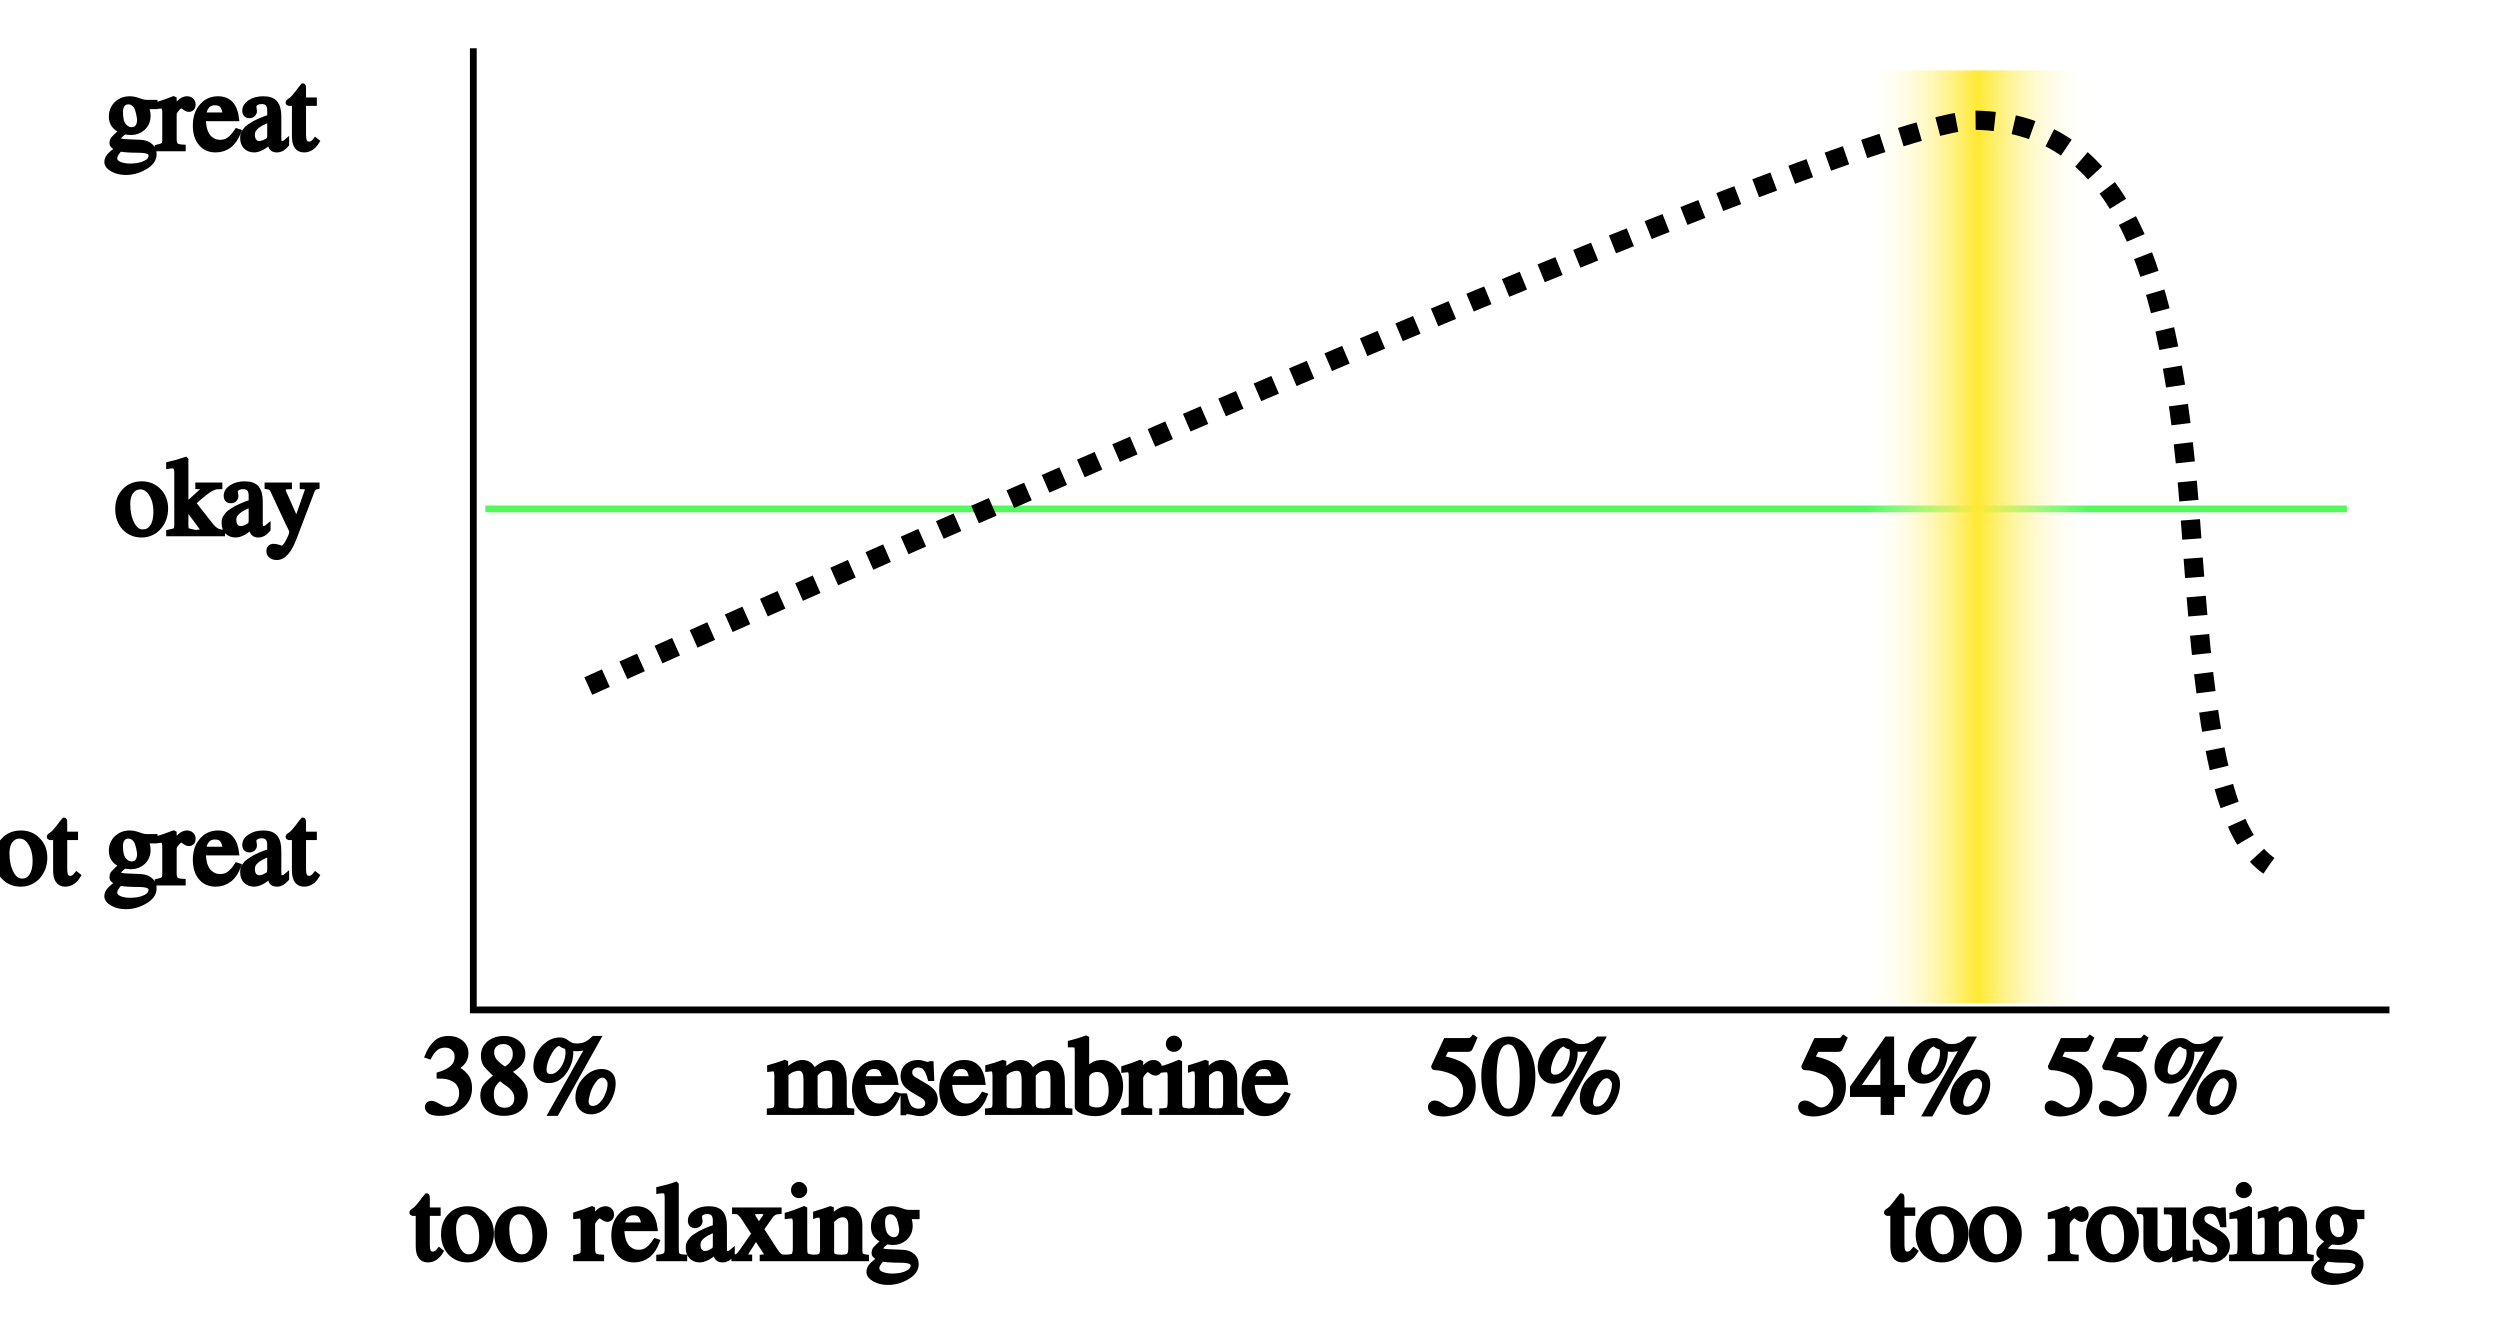
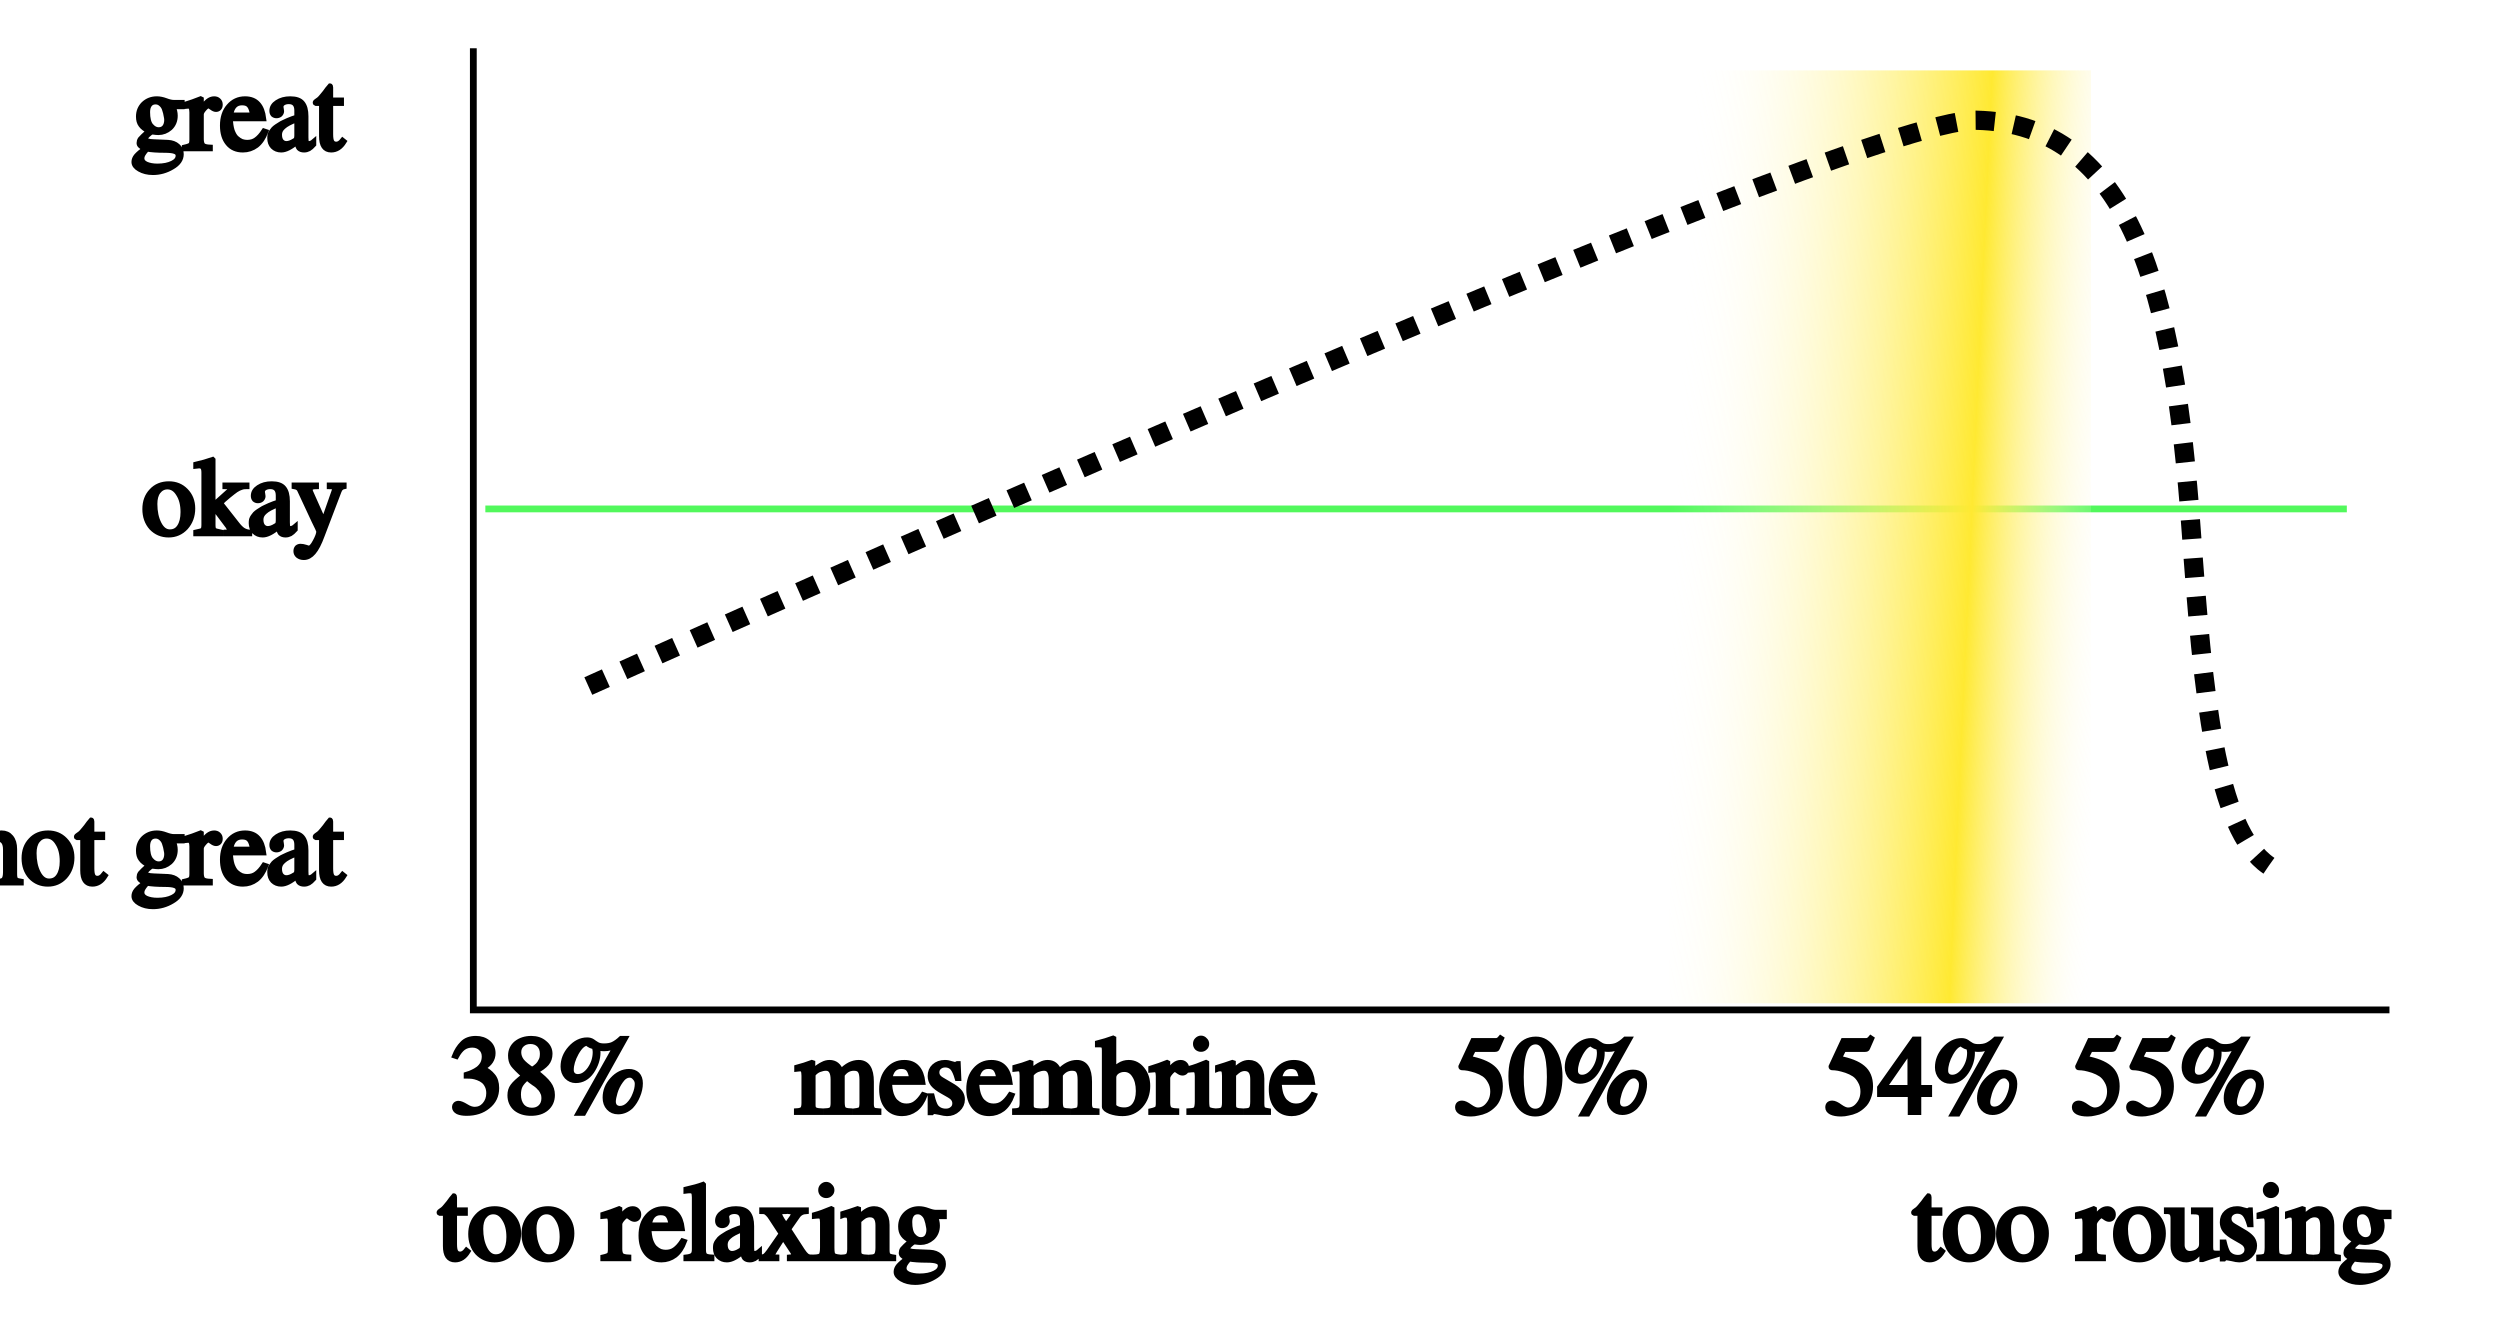
<svg xmlns="http://www.w3.org/2000/svg" xmlns:xlink="http://www.w3.org/1999/xlink" width="130mm" height="69mm" viewBox="0 0 130 69" version="1.1" id="svg5">
  <defs id="defs2">
    <linearGradient id="linearGradient1129">
      <stop style="stop-color:#ffffff;stop-opacity:0;" offset="0" id="stop1125" />
-       <stop style="stop-color:#ffe932;stop-opacity:1;" offset="0.5" id="stop1133" />
+       <stop style="stop-color:#ffe932;stop-opacity:1;" offset="0.679" id="stop1133" />
      <stop style="stop-color:#ffffff;stop-opacity:0;" offset="1" id="stop1127" />
    </linearGradient>
-     <linearGradient xlink:href="#linearGradient1129" id="linearGradient1131" x1="112.179" y1="131.035" x2="123.95" y2="131.035" gradientUnits="userSpaceOnUse" gradientTransform="translate(4.43628)" />
+     <linearGradient xlink:href="#linearGradient1129" id="linearGradient1131" x1="112.179" y1="131.035" x2="124.564" y2="131.343" gradientUnits="userSpaceOnUse" gradientTransform="matrix(1.861424,0,0,1,-121.9936,-103.1199)" />
  </defs>
  <g id="layer1">
-     <g id="g1314" transform="translate(-19.65632,-103.1199)">
-       <path style="font-variation-settings:normal;opacity:1;vector-effect:none;fill:none;fill-opacity:1;fill-rule:evenodd;stroke:#52f85c;stroke-width:0.353;stroke-linecap:butt;stroke-linejoin:miter;stroke-miterlimit:4;stroke-dasharray:none;stroke-dashoffset:0;stroke-opacity:1;stop-color:#000000;stop-opacity:1" d="M 44.894,129.583 H 141.691" id="path492" />
-       <text xml:space="preserve" style="font-size:5.644px;line-height:4.571px;font-family:FreeSerif;-inkscape-font-specification:'FreeSerif, Normal';text-align:center;text-decoration:none;text-decoration-line:none;text-decoration-color:#000000;letter-spacing:0px;word-spacing:0px;text-anchor:middle;fill:#000000;stroke:#000000;stroke-width:0.265px;stroke-linecap:butt;stroke-linejoin:miter;stroke-opacity:1;stop-color:#000000" x="78.099" y="160.962" id="text236">
-         <tspan id="tspan234" style="stroke-width:0.265px" x="78.099" y="160.962">mesembrine</tspan>
-       </text>
-       <text xml:space="preserve" style="font-size:5.644px;line-height:4.571px;font-family:FreeSerif;-inkscape-font-specification:'FreeSerif, Normal';text-align:center;text-decoration:none;text-decoration-line:none;text-decoration-color:#000000;letter-spacing:0px;word-spacing:0px;text-anchor:middle;fill:#000000;stroke:#000000;stroke-width:0.265px;stroke-linecap:butt;stroke-linejoin:miter;stroke-opacity:1;stop-color:#000000" x="59.134" y="168.569" id="text290">
-         <tspan id="tspan288" style="stroke-width:0.265px" x="59.134" y="168.569">too relaxing</tspan>
-       </text>
-       <text xml:space="preserve" style="font-size:5.644px;line-height:4.571px;font-family:FreeSerif;-inkscape-font-specification:'FreeSerif, Normal';text-align:center;text-decoration:none;text-decoration-line:none;text-decoration-color:#000000;letter-spacing:0px;word-spacing:0px;text-anchor:middle;fill:#000000;stroke:#000000;stroke-width:0.265px;stroke-linecap:butt;stroke-linejoin:miter;stroke-opacity:1;stop-color:#000000" x="135.036" y="168.569" id="text294">
-         <tspan id="tspan292" style="stroke-width:0.265px" x="135.036" y="168.569">too rousing</tspan>
-       </text>
-       <rect style="fill:url(#linearGradient1131);fill-opacity:1;stroke:none;stroke-width:0.353;stroke-linecap:round;stroke-dashoffset:2.935;stroke-opacity:1" id="rect1100" width="11.771" height="48.508" x="116.616" y="106.781" />
-       <text xml:space="preserve" style="font-size:5.644px;line-height:4.571px;font-family:FreeSerif;-inkscape-font-specification:'FreeSerif, Normal';text-align:center;text-decoration:none;text-decoration-line:none;text-decoration-color:#000000;letter-spacing:0px;word-spacing:0px;text-anchor:middle;fill:#000000;stroke:#000000;stroke-width:0.265px;stroke-linecap:butt;stroke-linejoin:miter;stroke-opacity:1;stop-color:#000000" x="35.58" y="110.851" id="text410">
-         <tspan id="tspan408" style="stroke-width:0.265px" x="35.58" y="110.851">great</tspan>
-       </text>
-       <text xml:space="preserve" style="font-size:5.644px;line-height:4.571px;font-family:FreeSerif;-inkscape-font-specification:'FreeSerif, Normal';text-align:center;text-decoration:none;text-decoration-line:none;text-decoration-color:#000000;letter-spacing:0px;word-spacing:0px;text-anchor:middle;fill:#000000;stroke:#000000;stroke-width:0.265px;stroke-linecap:butt;stroke-linejoin:miter;stroke-opacity:1;stop-color:#000000" x="35.845" y="130.873" id="text414">
-         <tspan id="tspan412" style="stroke-width:0.265px" x="35.845" y="130.873">okay</tspan>
-       </text>
-       <text xml:space="preserve" style="font-size:5.644px;line-height:4.571px;font-family:FreeSerif;-inkscape-font-specification:'FreeSerif, Normal';text-align:center;text-decoration:none;text-decoration-line:none;text-decoration-color:#000000;letter-spacing:0px;word-spacing:0px;text-anchor:middle;fill:#000000;stroke:#000000;stroke-width:0.265px;stroke-linecap:butt;stroke-linejoin:miter;stroke-opacity:1;stop-color:#000000" x="31.332" y="149.031" id="text418">
-         <tspan id="tspan416" style="stroke-width:0.265px" x="31.332" y="149.031">not great</tspan>
-       </text>
-       <path style="font-variation-settings:normal;opacity:1;vector-effect:none;fill:none;fill-opacity:1;fill-rule:evenodd;stroke:#000000;stroke-width:0.353;stroke-linecap:butt;stroke-linejoin:miter;stroke-miterlimit:4;stroke-dasharray:none;stroke-dashoffset:0;stroke-opacity:1;stop-color:#000000;stop-opacity:1" d="m 44.269,105.63 v 50.005 h 99.639" id="path474" />
-       <text xml:space="preserve" style="font-size:5.644px;line-height:4.571px;font-family:FreeSerif;-inkscape-font-specification:'FreeSerif, Normal';text-align:center;text-decoration:none;text-decoration-line:none;text-decoration-color:#000000;letter-spacing:0px;word-spacing:0px;text-anchor:middle;fill:#000000;stroke:#000000;stroke-width:0.265px;stroke-linecap:butt;stroke-linejoin:miter;stroke-opacity:1;stop-color:#000000" x="51.65" y="160.931" id="text478">
-         <tspan id="tspan476" style="stroke-width:0.265px" x="51.65" y="160.931">38%</tspan>
-       </text>
-       <text xml:space="preserve" style="font-size:5.644px;line-height:4.571px;font-family:FreeSerif;-inkscape-font-specification:'FreeSerif, Normal';text-align:center;text-decoration:none;text-decoration-line:none;text-decoration-color:#000000;letter-spacing:0px;word-spacing:0px;text-anchor:middle;fill:#000000;stroke:#000000;stroke-width:0.265px;stroke-linecap:butt;stroke-linejoin:miter;stroke-opacity:1;stop-color:#000000" x="135.945" y="160.965" id="text482">
-         <tspan id="tspan480" style="stroke-width:0.265px" x="135.945" y="160.965">55%</tspan>
-       </text>
-       <text xml:space="preserve" style="font-size:5.644px;line-height:4.571px;font-family:FreeSerif;-inkscape-font-specification:'FreeSerif, Normal';text-align:center;text-decoration:none;text-decoration-line:none;text-decoration-color:#000000;letter-spacing:0px;word-spacing:0px;text-anchor:middle;fill:#000000;stroke:#000000;stroke-width:0.265px;stroke-linecap:butt;stroke-linejoin:miter;stroke-opacity:1;stop-color:#000000" x="123.122" y="160.965" id="text486">
-         <tspan id="tspan484" style="stroke-width:0.265px" x="123.122" y="160.965">54%</tspan>
-       </text>
-       <text xml:space="preserve" style="font-size:5.644px;line-height:4.571px;font-family:FreeSerif;-inkscape-font-specification:'FreeSerif, Normal';text-align:center;text-decoration:none;text-decoration-line:none;text-decoration-color:#000000;letter-spacing:0px;word-spacing:0px;text-anchor:middle;fill:#000000;stroke:#000000;stroke-width:0.265px;stroke-linecap:butt;stroke-linejoin:miter;stroke-opacity:1;stop-color:#000000" x="103.873" y="160.965" id="text490">
-         <tspan id="tspan488" style="stroke-width:0.265px" x="103.873" y="160.965">50%</tspan>
-       </text>
-       <path style="font-variation-settings:normal;opacity:1;fill:none;fill-opacity:1;fill-rule:evenodd;stroke:#000000;stroke-width:1;stroke-linecap:butt;stroke-linejoin:miter;stroke-miterlimit:4;stroke-dasharray:1, 1;stroke-dashoffset:0;stroke-opacity:1;stop-color:#000000;stop-opacity:1" d="m 50.248,138.794 c 0,0 65.558,-29.566 72.167,-29.422 8.049,0.176 10.3,8.911 11.183,21.327 0.6,8.435 1.263,15.563 4.038,17.438" id="path1140" />
-     </g>
+     <path style="font-variation-settings:normal;vector-effect:none;fill:none;fill-opacity:1;fill-rule:evenodd;stroke:#52f85c;stroke-width:0.353;stroke-linecap:butt;stroke-linejoin:miter;stroke-miterlimit:4;stroke-dasharray:none;stroke-dashoffset:0;stroke-opacity:1;stop-color:#000000" d="m 25.238,26.464 h 96.797" id="path492" />
+     <text xml:space="preserve" style="font-size:5.644px;line-height:4.571px;font-family:FreeSerif;-inkscape-font-specification:'FreeSerif, Normal';text-align:center;text-decoration:none;text-decoration-line:none;text-decoration-color:#000000;letter-spacing:0px;word-spacing:0px;text-anchor:middle;fill:#000000;stroke:#000000;stroke-width:0.265px;stroke-linecap:butt;stroke-linejoin:miter;stroke-opacity:1;stop-color:#000000" x="58.443" y="57.843" id="text236">
+       <tspan id="tspan234" style="stroke-width:0.265px" x="58.443" y="57.843">mesembrine</tspan>
+     </text>
+     <text xml:space="preserve" style="font-size:5.644px;line-height:4.571px;font-family:FreeSerif;-inkscape-font-specification:'FreeSerif, Normal';text-align:center;text-decoration:none;text-decoration-line:none;text-decoration-color:#000000;letter-spacing:0px;word-spacing:0px;text-anchor:middle;fill:#000000;stroke:#000000;stroke-width:0.265px;stroke-linecap:butt;stroke-linejoin:miter;stroke-opacity:1;stop-color:#000000" x="39.478" y="65.449" id="text290">
+       <tspan id="tspan288" style="stroke-width:0.265px" x="39.478" y="65.449">too relaxing</tspan>
+     </text>
+     <text xml:space="preserve" style="font-size:5.644px;line-height:4.571px;font-family:FreeSerif;-inkscape-font-specification:'FreeSerif, Normal';text-align:center;text-decoration:none;text-decoration-line:none;text-decoration-color:#000000;letter-spacing:0px;word-spacing:0px;text-anchor:middle;fill:#000000;stroke:#000000;stroke-width:0.265px;stroke-linecap:butt;stroke-linejoin:miter;stroke-opacity:1;stop-color:#000000" x="115.38" y="65.449" id="text294">
+       <tspan id="tspan292" style="stroke-width:0.265px" x="115.38" y="65.449">too rousing</tspan>
+     </text>
+     <rect style="fill:url(#linearGradient1131);fill-opacity:1;stroke:none;stroke-width:0.353;stroke-linecap:round;stroke-dashoffset:2.935;stroke-opacity:1" id="rect1100" width="21.91" height="48.508" x="86.82" y="3.661" />
+     <text xml:space="preserve" style="font-size:5.644px;line-height:4.571px;font-family:FreeSerif;-inkscape-font-specification:'FreeSerif, Normal';text-align:center;text-decoration:none;text-decoration-line:none;text-decoration-color:#000000;letter-spacing:0px;word-spacing:0px;text-anchor:middle;fill:#000000;stroke:#000000;stroke-width:0.265px;stroke-linecap:butt;stroke-linejoin:miter;stroke-opacity:1;stop-color:#000000" x="15.923" y="7.732" id="text410">
+       <tspan id="tspan408" style="stroke-width:0.265px" x="15.923" y="7.732">great</tspan>
+     </text>
+     <text xml:space="preserve" style="font-size:5.644px;line-height:4.571px;font-family:FreeSerif;-inkscape-font-specification:'FreeSerif, Normal';text-align:center;text-decoration:none;text-decoration-line:none;text-decoration-color:#000000;letter-spacing:0px;word-spacing:0px;text-anchor:middle;fill:#000000;stroke:#000000;stroke-width:0.265px;stroke-linecap:butt;stroke-linejoin:miter;stroke-opacity:1;stop-color:#000000" x="16.189" y="27.753" id="text414">
+       <tspan id="tspan412" style="stroke-width:0.265px" x="16.189" y="27.753">okay</tspan>
+     </text>
+     <text xml:space="preserve" style="font-size:5.644px;line-height:4.571px;font-family:FreeSerif;-inkscape-font-specification:'FreeSerif, Normal';text-align:center;text-decoration:none;text-decoration-line:none;text-decoration-color:#000000;letter-spacing:0px;word-spacing:0px;text-anchor:middle;fill:#000000;stroke:#000000;stroke-width:0.265px;stroke-linecap:butt;stroke-linejoin:miter;stroke-opacity:1;stop-color:#000000" x="11.676" y="45.911" id="text418">
+       <tspan id="tspan416" style="stroke-width:0.265px" x="11.676" y="45.911">not great</tspan>
+     </text>
+     <path style="font-variation-settings:normal;vector-effect:none;fill:none;fill-opacity:1;fill-rule:evenodd;stroke:#000000;stroke-width:0.353;stroke-linecap:butt;stroke-linejoin:miter;stroke-miterlimit:4;stroke-dasharray:none;stroke-dashoffset:0;stroke-opacity:1;stop-color:#000000" d="m 24.613,2.51 v 50.005 H 124.252" id="path474" />
+     <text xml:space="preserve" style="font-size:5.644px;line-height:4.571px;font-family:FreeSerif;-inkscape-font-specification:'FreeSerif, Normal';text-align:center;text-decoration:none;text-decoration-line:none;text-decoration-color:#000000;letter-spacing:0px;word-spacing:0px;text-anchor:middle;fill:#000000;stroke:#000000;stroke-width:0.265px;stroke-linecap:butt;stroke-linejoin:miter;stroke-opacity:1;stop-color:#000000" x="31.993" y="57.811" id="text478">
+       <tspan id="tspan476" style="stroke-width:0.265px" x="31.993" y="57.811">38%</tspan>
+     </text>
+     <text xml:space="preserve" style="font-size:5.644px;line-height:4.571px;font-family:FreeSerif;-inkscape-font-specification:'FreeSerif, Normal';text-align:center;text-decoration:none;text-decoration-line:none;text-decoration-color:#000000;letter-spacing:0px;word-spacing:0px;text-anchor:middle;fill:#000000;stroke:#000000;stroke-width:0.265px;stroke-linecap:butt;stroke-linejoin:miter;stroke-opacity:1;stop-color:#000000" x="116.289" y="57.845" id="text482">
+       <tspan id="tspan480" style="stroke-width:0.265px" x="116.289" y="57.845">55%</tspan>
+     </text>
+     <text xml:space="preserve" style="font-size:5.644px;line-height:4.571px;font-family:FreeSerif;-inkscape-font-specification:'FreeSerif, Normal';text-align:center;text-decoration:none;text-decoration-line:none;text-decoration-color:#000000;letter-spacing:0px;word-spacing:0px;text-anchor:middle;fill:#000000;stroke:#000000;stroke-width:0.265px;stroke-linecap:butt;stroke-linejoin:miter;stroke-opacity:1;stop-color:#000000" x="103.466" y="57.845" id="text486">
+       <tspan id="tspan484" style="stroke-width:0.265px" x="103.466" y="57.845">54%</tspan>
+     </text>
+     <text xml:space="preserve" style="font-size:5.644px;line-height:4.571px;font-family:FreeSerif;-inkscape-font-specification:'FreeSerif, Normal';text-align:center;text-decoration:none;text-decoration-line:none;text-decoration-color:#000000;letter-spacing:0px;word-spacing:0px;text-anchor:middle;fill:#000000;stroke:#000000;stroke-width:0.265px;stroke-linecap:butt;stroke-linejoin:miter;stroke-opacity:1;stop-color:#000000" x="84.216" y="57.845" id="text490">
+       <tspan id="tspan488" style="stroke-width:0.265px" x="84.216" y="57.845">50%</tspan>
+     </text>
+     <path style="font-variation-settings:normal;fill:none;fill-opacity:1;fill-rule:evenodd;stroke:#000000;stroke-width:1;stroke-linecap:butt;stroke-linejoin:miter;stroke-miterlimit:4;stroke-dasharray:1, 1;stroke-dashoffset:0;stroke-opacity:1;stop-color:#000000" d="m 30.592,35.674 c 0,0 65.558,-29.566 72.167,-29.422 8.049,0.176 10.3,8.911 11.183,21.327 0.6,8.435 1.263,15.563 4.038,17.438" id="path1140" />
  </g>
</svg>
